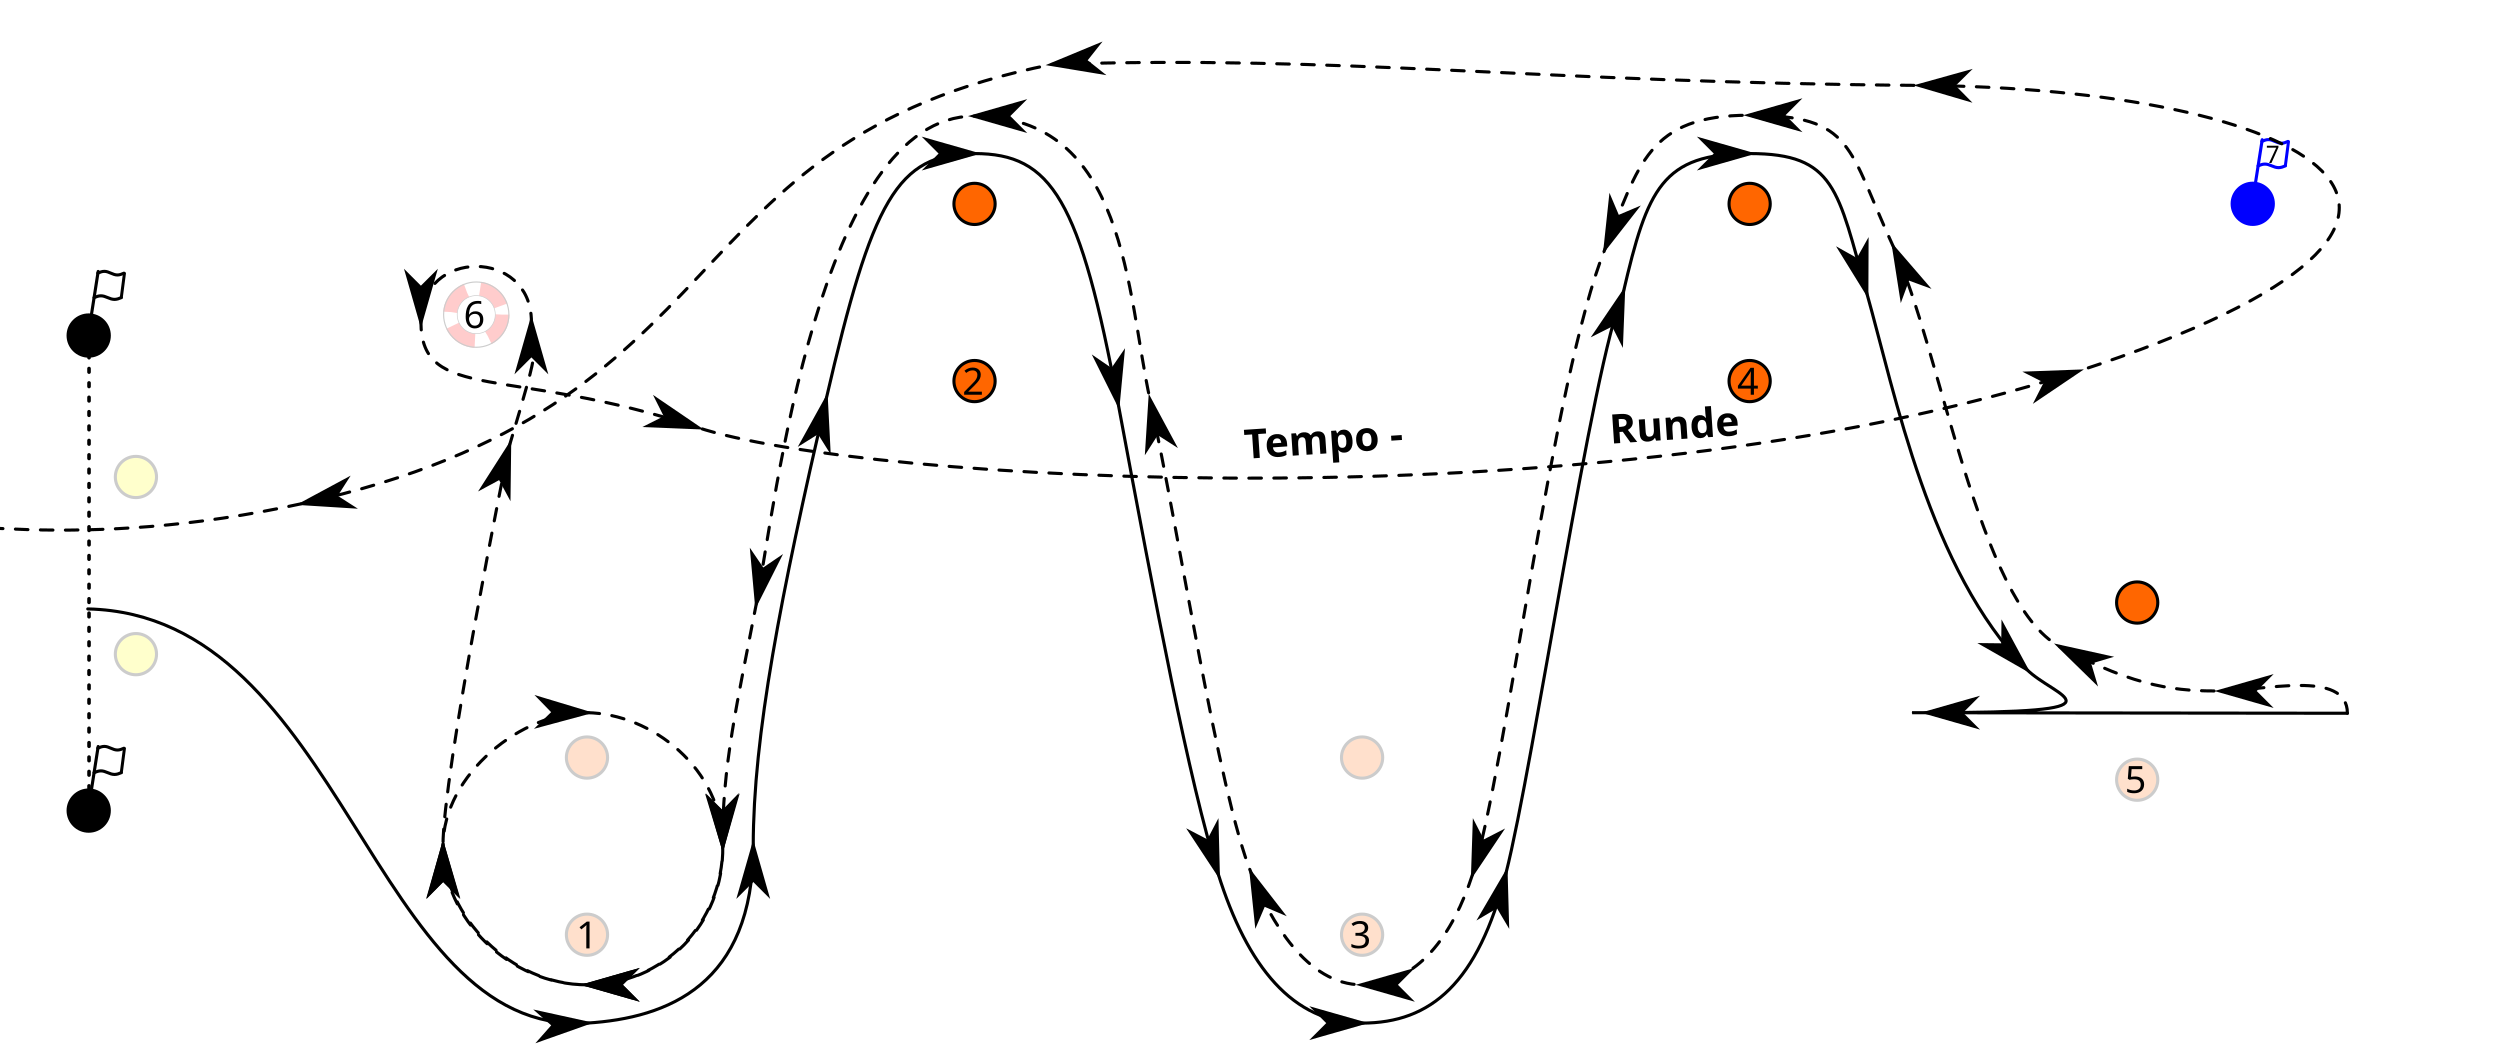
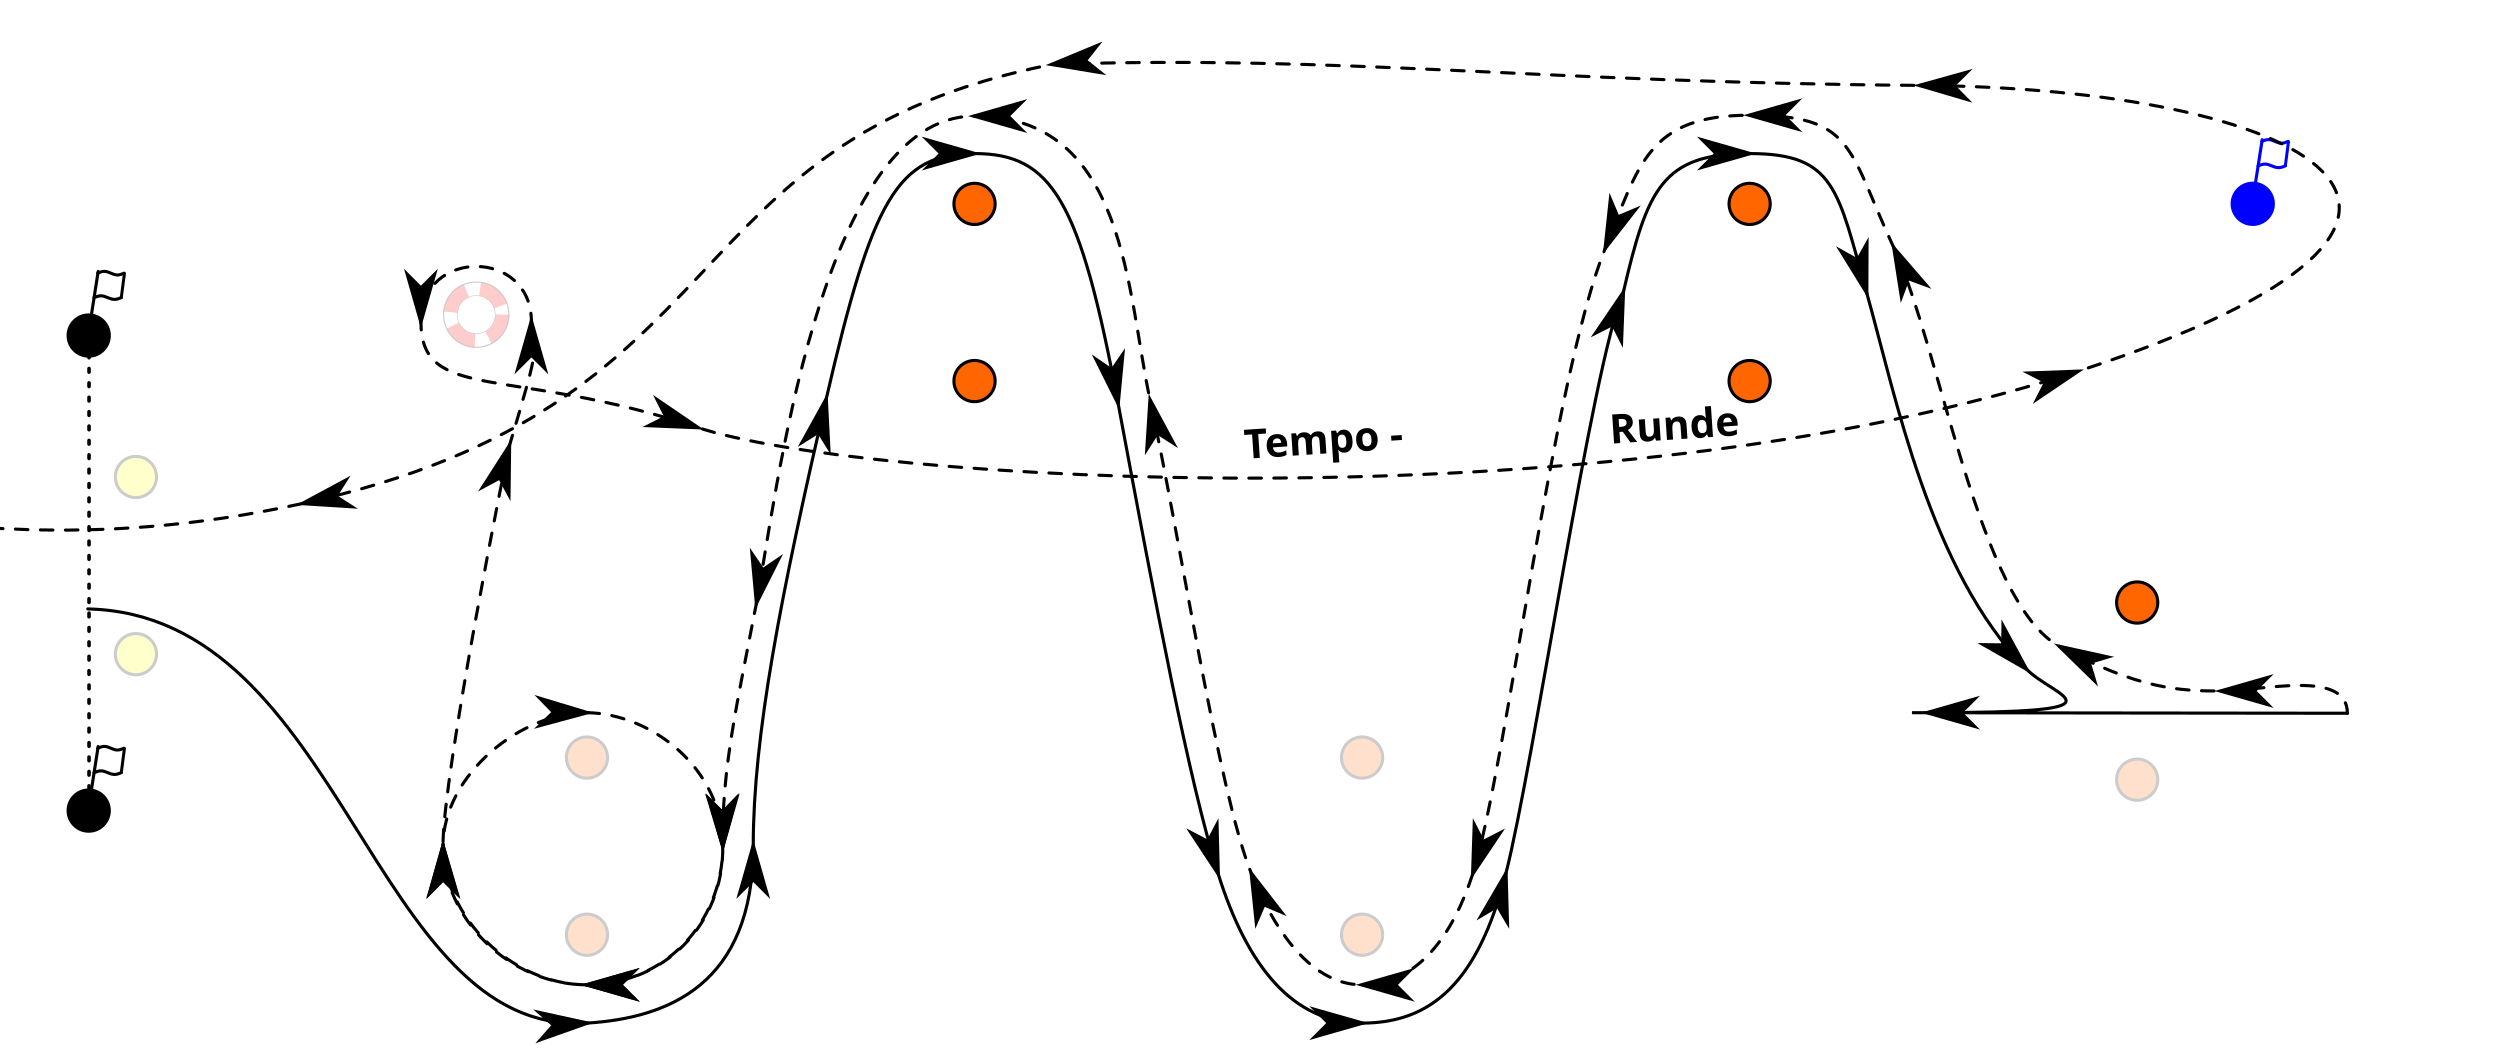
<svg xmlns="http://www.w3.org/2000/svg" version="1.0" id="svg3641" height="360.829" width="853.326" style="enable-background:new" xml:space="preserve">
  <defs id="arrows">
    <marker id="RazorWire" refX="0" refY="0" orient="auto" style="overflow:visible">
      <path id="path5527" style="fill:#34ff00;fill-opacity:1;fill-rule:evenodd;stroke:#34ff00;stroke-width:0.085pt;stroke-opacity:1" d="M 0.019,-0.632 V 0.595 L -6.621,2.568 H 9.113 L 2.979,0.595 V -0.632 L 9.166,-2.472 H -6.594 Z" />
    </marker>
    <marker orient="auto" refY="0" refX="0" id="Scissors" style="overflow:visible">
      <path id="schere" d="M 9.696,-3.847 C 8.661,-5.095 6.794,-5.052 5.4,-4.515 l -8.76,3.283 c -2.548,-1.394 -5.065,-0.995 -5.065,-1.673 0,-0.53 0.487,-0.414 0.414,-1.795 -0.07,-1.326 -1.454,-2.307 -2.763,-2.22 -1.309,-0.008 -2.666,0.995 -2.678,2.379 -0.098,1.393 1.074,2.688 2.461,2.779 1.624,0.242 4.499,-0.742 5.848,1.676 C -6.148,1.766 -7.931,1.771 -9.543,1.679 -10.882,1.602 -12.489,1.985 -13.128,3.301 c -0.617,1.261 -0.012,3.056 1.405,3.442 1.43,0.525 3.393,-0.138 3.733,-1.782 0.262,-1.267 -0.635,-1.862 -0.291,-2.322 0.26,-0.347 1.91,-0.146 4.85,-1.466 L 6.055,4.515 C 7.253,4.85 8.718,4.839 9.78,3.66 L -0.055,-0.057 Z M -9.832,-5.874 c 1.381,0.771 1.268,2.862 -0.167,3.268 -1.298,0.452 -2.956,-0.81 -2.542,-2.216 0.242,-1.154 1.764,-1.579 2.709,-1.052 z m 0.06,8.552 c 1.441,0.532 1.196,2.97 -0.269,3.298 -0.972,0.337 -2.361,-0.148 -2.459,-1.293 -0.189,-1.392 1.446,-2.65 2.728,-2.005 z" style="fill:#34ff00;fill-opacity:1;stroke:#34ff00;stroke-width:1.067;stroke-opacity:1" />
    </marker>
    <marker orient="auto" refY="0" refX="0" id="Legs" style="overflow:visible">
      <g id="g5494" transform="scale(-0.7)" style="fill:#34ff00;fill-opacity:1;stroke:#34ff00;stroke-opacity:1">
        <g id="g5496" transform="matrix(0,-1,-1,0,22.0892,22.73484)" style="fill:#34ff00;fill-opacity:1;stroke:#34ff00;stroke-opacity:1">
          <path id="path5498" d="m 22.636,22.054 c -7.371,5.036 -2.618,7.047 -6.23,14.339" style="fill:#34ff00;fill-opacity:1;fill-rule:evenodd;stroke:#34ff00;stroke-width:1.067pt;stroke-opacity:1" />
          <path id="path5500" d="m 22.825,21.918 c -1.451,8.904 3.772,9.355 4.805,14.747" style="fill:#34ff00;fill-opacity:1;fill-rule:evenodd;stroke:#34ff00;stroke-width:1.067pt;stroke-opacity:1" />
        </g>
        <path id="path5502" d="m -15.029,-7.181 -0.984,4.313 4.227,-1.305 z" style="fill:#34ff00;fill-opacity:1;fill-rule:evenodd;stroke:#34ff00;stroke-width:1.067pt;stroke-opacity:1" />
        <path id="path5504" d="m -16.23,4.861 1.999,3.946 2.418,-3.704 z" style="fill:#34ff00;fill-opacity:1;fill-rule:evenodd;stroke:#34ff00;stroke-width:1.067pt;stroke-opacity:1" />
      </g>
    </marker>
    <linearGradient id="linearGradient5477">
      <stop style="stop-color:#57e307;stop-opacity:1;" offset="0" id="stop5479" />
    </linearGradient>
    <marker style="overflow:visible" id="Arrow1Lend" refX="0" refY="0" orient="auto">
      <path style="fill-rule:evenodd;stroke:#000000;stroke-width:0.853pt;marker-start:none" d="M -10.667,0 -14.933,4.267 0,0 -14.933,-4.267 Z" id="path3104" />
    </marker>
    <marker style="overflow:visible" id="Arrow1Lstart" refX="0" refY="0" orient="auto">
      <path style="fill-rule:evenodd;stroke:#000000;stroke-width:0.853pt;marker-start:none" d="M 10.667,0 14.933,-4.267 0,0 14.933,4.267 Z" id="path3282" />
    </marker>
    <marker style="overflow:visible" id="Arrow1Lstart-7" refX="0" refY="0" orient="auto">
      <path style="fill-rule:evenodd;stroke:#000000;stroke-width:0.853pt;marker-start:none" d="M 10.667,0 14.933,-4.267 0,0 14.933,4.267 Z" id="path3282-4" />
    </marker>
    <marker style="overflow:visible" id="Arrow1Lend-6" refX="0" refY="0" orient="auto">
      <path style="fill-rule:evenodd;stroke:#000000;stroke-width:0.853pt;marker-start:none" d="M -10.667,0 -14.933,4.267 0,0 -14.933,-4.267 Z" id="path3104-0" />
    </marker>
  </defs>
  <g transform="translate(-215.4445,-435.3955)" style="display:inline" id="Parcours">
    <defs id="defs2076" />
    <g id="g1" />
    <g id="layer6" style="display:inline">
      <g transform="translate(18.94796,85.04597)" id="Zeitnahme" style="display:inline">
        <g id="g13156" transform="translate(-177.6378,-94.48819)">
          <path style="fill:#000000;fill-opacity:1;stroke:#000000;stroke-width:1.762" d="m 411.087,559.37 c 0,-3.685 -2.986,-6.678 -6.678,-6.678 -3.683,0 -6.678,2.987 -6.678,6.678 0,3.685 2.987,6.678 6.678,6.678 3.685,0 6.678,-2.987 6.678,-6.678 z" id="Zeit_oben" />
        </g>
        <g id="g13172" transform="translate(-177.6378,67.66194)">
          <path style="fill:#000000;fill-opacity:1;stroke:#000000;stroke-width:1.762" d="m 411.087,559.37 c 0,-3.685 -2.986,-6.678 -6.678,-6.678 -3.683,0 -6.678,2.987 -6.678,6.678 0,3.685 2.987,6.678 6.678,6.678 3.685,0 6.678,-2.987 6.678,-6.678 z" id="Zeit_unten" />
        </g>
        <path style="fill:none;stroke:#000000;stroke-width:1.228;stroke-linecap:round;stroke-linejoin:miter;stroke-miterlimit:4;stroke-dasharray:1.228, 3.684;stroke-dashoffset:0;stroke-opacity:1" d="m 226.886,466.315 c 0,23.379 0,46.759 0,70.138 0,19.991 0,67.885 0,87.271" id="path14169" />
      </g>
      <g transform="translate(113.4362,157.2769)" id="Tor1" opacity="0.2" style="display:inline;fill:#ff6600">
        <path style="fill:#ff6600;stroke:#000000;stroke-width:1.056" d="m 309.393,536.693 c 0,-3.883 -3.149,-7.032 -7.031,-7.032 -3.881,0 -7.031,3.148 -7.031,7.032 0,3.883 3.15,7.031 7.031,7.031 3.882,0 7.031,-3.147 7.031,-7.031 z" id="Tor1_innen" />
        <path style="fill:#ff6600;stroke:#000000;stroke-width:1.056" d="m 309.393,597.166 c 0,-3.883 -3.149,-7.032 -7.031,-7.032 -3.881,0 -7.031,3.148 -7.031,7.032 0,3.883 3.15,7.031 7.031,7.031 3.882,0 7.031,-3.147 7.031,-7.031 z" id="Tor1_aussen" />
      </g>
      <g transform="translate(226.8221,-31.69941)" id="Tor2" style="display:inline;fill:#ff6600">
        <path style="fill:#ff6600;stroke:#000000;stroke-width:1.056" d="m 328.291,536.693 c 0,-3.883 -3.149,-7.032 -7.031,-7.032 -3.881,0 -7.031,3.148 -7.031,7.032 0,3.883 3.15,7.031 7.031,7.031 3.882,0 7.031,-3.147 7.031,-7.031 z" id="Tor2_aussen" />
        <path style="fill:#ff6600;stroke:#000000;stroke-width:1.056" d="m 328.291,597.166 c 0,-3.883 -3.149,-7.032 -7.031,-7.032 -3.881,0 -7.031,3.148 -7.031,7.032 0,3.883 3.15,7.031 7.031,7.031 3.882,0 7.031,-3.147 7.031,-7.031 z" id="Tor2_innen" />
      </g>
      <g transform="translate(340.2078,157.2769)" id="Tor3" opacity="0.2" style="display:inline;fill:#ff6600">
        <path style="fill:#ff6600;stroke:#000000;stroke-width:1.056" d="m 347.189,536.693 c 0,-3.883 -3.149,-7.032 -7.031,-7.032 -3.881,0 -7.031,3.148 -7.031,7.032 0,3.883 3.15,7.031 7.031,7.031 3.882,0 7.031,-3.147 7.031,-7.031 z" id="Tor3_innen" />
        <path style="fill:#ff6600;stroke:#000000;stroke-width:1.056" d="m 347.189,597.166 c 0,-3.883 -3.149,-7.032 -7.031,-7.032 -3.881,0 -7.031,3.148 -7.031,7.032 0,3.883 3.15,7.031 7.031,7.031 3.882,0 7.031,-3.147 7.031,-7.031 z" id="Tor3_aussen" />
      </g>
      <g transform="translate(453.5935,-31.69941)" id="Tor4" style="display:inline;fill:#ff6600">
        <path style="fill:#ff6600;stroke:#000000;stroke-width:1.056" d="m 366.086,536.693 c 0,-3.883 -3.149,-7.032 -7.031,-7.032 -3.881,0 -7.031,3.148 -7.031,7.032 0,3.883 3.15,7.031 7.031,7.031 3.882,0 7.031,-3.147 7.031,-7.031 z" id="Tor4_aussen" />
        <path style="fill:#ff6600;stroke:#000000;stroke-width:1.056" d="m 366.086,597.166 c 0,-3.883 -3.149,-7.032 -7.031,-7.032 -3.881,0 -7.031,3.148 -7.031,7.032 0,3.883 3.15,7.031 7.031,7.031 3.882,0 7.031,-3.147 7.031,-7.031 z" id="Tor4_innen" />
      </g>
      <g transform="translate(566.9793,104.3635)" id="Tor5" style="display:inline;fill:#ff6600">
        <path style="fill:#ff6600;stroke:#000000;stroke-width:1.056" d="m 384.984,536.693 c 0,-3.883 -3.149,-7.032 -7.031,-7.032 -3.881,0 -7.031,3.148 -7.031,7.032 0,3.883 3.15,7.031 7.031,7.031 3.882,0 7.031,-3.147 7.031,-7.031 z" id="Tor5_oben" />
        <path style="fill:#ff6600;stroke:#000000;stroke-width:1.056" d="m 384.984,597.166 c 0,-3.883 -3.149,-7.032 -7.031,-7.032 -3.881,0 -7.031,3.148 -7.031,7.032 0,3.883 3.15,7.031 7.031,7.031 3.882,0 7.031,-3.147 7.031,-7.031 z" id="Tor5_unten" opacity="0.2" />
      </g>
      <g transform="translate(18.94796,138.3793)" id="Schikane" opacity="0.2" style="display:inline">
        <g style="fill:none" id="Ring">
          <ellipse id="path8826" style="fill:none;stroke:#ff0000;stroke-width:4.821;stroke-linecap:butt;stroke-linejoin:round;stroke-miterlimit:4;stroke-dasharray:9.643, 4.821;stroke-dashoffset:0;stroke-opacity:1" cx="359.055" cy="404.409" rx="8.928" ry="8.928" />
          <ellipse style="display:inline;fill:none;stroke:#000000;stroke-width:0.229;stroke-linecap:round;stroke-linejoin:round;stroke-miterlimit:4;stroke-dasharray:none;stroke-dashoffset:0;stroke-opacity:1" id="path3620" cx="359.055" cy="404.409" rx="6.5" ry="6.5" />
          <ellipse style="display:inline;fill:none;stroke:#000000;stroke-width:0.393;stroke-linecap:round;stroke-linejoin:round;stroke-miterlimit:4;stroke-dasharray:none;stroke-dashoffset:0;stroke-opacity:1" id="path2733" cx="359.055" cy="404.409" rx="11.142" ry="11.142" />
        </g>
      </g>
      <g transform="translate(-40.52031,61.51377)" id="StartZiel" opacity="0.2" style="display:inline">
        <path style="fill:#ffff00;stroke:#000000;stroke-width:1.056" d="m 309.393,536.693 c 0,-3.883 -3.149,-7.032 -7.031,-7.032 -3.881,0 -7.031,3.148 -7.031,7.032 0,3.883 3.15,7.031 7.031,7.031 3.882,0 7.031,-3.147 7.031,-7.031 z" id="StartZiel_oben" />
        <path style="fill:#ffff00;stroke:#000000;stroke-width:1.056" d="m 309.393,597.166 c 0,-3.883 -3.149,-7.032 -7.031,-7.032 -3.881,0 -7.031,3.148 -7.031,7.032 0,3.883 3.15,7.031 7.031,7.031 3.882,0 7.031,-3.147 7.031,-7.031 z" id="StartZiel_unten" />
      </g>
    </g>
  </g>
  <g transform="translate(-215.4445,-435.3955)" style="display:inline" id="ParcoursLabel">
    <defs id="defs2832" />
    <g id="g3113" style="display:inline">
-       <text xml:space="preserve" style="font-style:normal;font-weight:normal;font-size:12.8px;line-height:0%;font-family:'Arial Black';display:inline;fill:#000000;fill-opacity:1;stroke:none;stroke-width:1.067" x="373.691" y="547.37" id="Nummer_Schikane">
+       <text xml:space="preserve" style="font-style:normal;font-weight:normal;font-size:12.8px;line-height:0%;font-family:'Arial Black';display:inline;fill:#000000;fill-opacity:1;stroke:none;stroke-width:1.067" x="373.691" y="547.37" id="Nummer_Schikane" opacity="0">
        <tspan id="tspan3032" x="373.691" y="547.37" style="font-size:12.8px;line-height:1.25;stroke-width:1.067">6</tspan>
      </text>
-       <text xml:space="preserve" style="font-style:normal;font-weight:normal;font-size:12.8px;line-height:0%;font-family:'Arial Black';display:inline;fill:#000000;fill-opacity:1;stroke:none;stroke-width:1.067" x="412.13" y="759.102" id="Nummer_Tor1">
+       <text xml:space="preserve" style="font-style:normal;font-weight:normal;font-size:12.8px;line-height:0%;font-family:'Arial Black';display:inline;fill:#000000;fill-opacity:1;stroke:none;stroke-width:1.067" x="412.13" y="759.102" id="Nummer_Tor1" opacity="0">
        <tspan id="tspan3036" x="412.13" y="759.102" style="font-size:12.8px;line-height:1.25;stroke-width:1.067">1</tspan>
      </text>
-       <text xml:space="preserve" style="font-style:normal;font-weight:normal;font-size:12.8px;line-height:0%;font-family:'Arial Black';display:inline;fill:#000000;fill-opacity:1;stroke:none;stroke-width:1.067" x="808.383" y="570.125" id="Nummer_Tor4">
+       <text xml:space="preserve" style="font-style:normal;font-weight:normal;font-size:12.8px;line-height:0%;font-family:'Arial Black';display:inline;fill:#000000;fill-opacity:1;stroke:none;stroke-width:1.067" x="808.383" y="570.125" id="Nummer_Tor4" opacity="0">
        <tspan id="tspan3040" x="808.383" y="570.125" style="font-size:12.8px;line-height:1.25;stroke-width:1.067">4</tspan>
      </text>
-       <text xml:space="preserve" style="font-style:normal;font-weight:normal;font-size:12.8px;line-height:0%;font-family:'Arial Black';display:inline;fill:#000000;fill-opacity:1;stroke:none;stroke-width:1.067" x="940.704" y="706.032" id="Nummer_Tor5">
+       <text xml:space="preserve" style="font-style:normal;font-weight:normal;font-size:12.8px;line-height:0%;font-family:'Arial Black';display:inline;fill:#000000;fill-opacity:1;stroke:none;stroke-width:1.067" x="940.704" y="706.032" id="Nummer_Tor5" opacity="0">
        <tspan id="tspan3044" x="940.704" y="706.032" style="font-size:12.8px;line-height:1.25;stroke-width:1.067">5</tspan>
      </text>
-       <text xml:space="preserve" style="font-style:normal;font-weight:normal;font-size:12.8px;line-height:0%;font-family:'Arial Black';display:inline;fill:#000000;fill-opacity:1;stroke:none;stroke-width:1.067" x="676.131" y="759.024" id="Nummer_Tor3">
+       <text xml:space="preserve" style="font-style:normal;font-weight:normal;font-size:12.8px;line-height:0%;font-family:'Arial Black';display:inline;fill:#000000;fill-opacity:1;stroke:none;stroke-width:1.067" x="676.131" y="759.024" id="Nummer_Tor3" opacity="0">
        <tspan id="tspan3048" x="676.131" y="759.024" style="font-size:12.8px;line-height:1.25;stroke-width:1.067">3</tspan>
      </text>
      <g transform="translate(579.9631,-35.51099)" id="Speedboje_oben" style="display:inline">
        <path id="path3052" d="m 411.087,540.472 c 0,-3.685 -2.986,-6.678 -6.678,-6.678 -3.683,0 -6.678,2.987 -6.678,6.678 0,3.685 2.987,6.678 6.678,6.678 3.685,0 6.678,-2.987 6.678,-6.678 z" style="fill:#0000ff;fill-opacity:1;stroke:#0000ff;stroke-width:1.762" />
        <g style="stroke:#0000ff" id="g3062">
          <path id="path3054" d="m 407.511,519.18 c 0.372,-0.161 0.745,-0.325 1.117,-0.438 0.372,-0.114 0.744,-0.181 1.117,-0.181 0.372,0 0.744,0.063 1.117,0.181 0.372,0.113 0.744,0.273 1.116,0.438 0.369,0.16 0.745,0.321 1.117,0.434 0.369,0.114 0.745,0.181 1.117,0.181 0.368,0 0.745,-0.064 1.117,-0.181 0.368,-0.113 0.744,-0.274 1.117,-0.434" style="fill:none;stroke:#0000ff;stroke-width:1.052;stroke-linecap:round;stroke-linejoin:round" />
          <path id="path3056" d="m 407.643,518.601 -2.7,17.3 v 0.258 0" style="fill:none;stroke:#0000ff;stroke-width:1.067;stroke-linecap:round;stroke-linejoin:round" />
          <path id="path3058" d="m 406.246,527.522 c 0.384,-0.158 0.775,-0.317 1.163,-0.429 0.383,-0.113 0.775,-0.179 1.163,-0.179 0.383,0 0.774,0.062 1.163,0.179 0.387,0.112 0.774,0.271 1.163,0.429 0.387,0.159 0.774,0.317 1.162,0.433 0.388,0.109 0.775,0.175 1.163,0.175 0.388,0 0.775,-0.062 1.163,-0.175 0.387,-0.112 0.775,-0.271 1.163,-0.433" style="fill:none;stroke:#0000ff;stroke-width:1.067;stroke-linecap:round;stroke-linejoin:round" />
          <path id="path3060" d="m 416.604,519.31 -1.039,7.969 v 0.12 0" style="fill:none;stroke:#0000ff;stroke-width:1.024;stroke-linecap:round" />
        </g>
-         <text xml:space="preserve" style="font-style:normal;font-weight:normal;font-size:12.8px;line-height:0%;font-family:'Arial Black';fill:#000000;fill-opacity:1;stroke:none;stroke-width:1.067" x="408.873" y="526.543" id="Nummer_Speedboje_oben">
+         <text xml:space="preserve" style="font-style:normal;font-weight:normal;font-size:12.8px;line-height:0%;font-family:'Arial Black';fill:#000000;fill-opacity:1;stroke:none;stroke-width:1.067" x="408.873" y="526.543" id="Nummer_Speedboje_oben" opacity="0">
          <tspan id="tspan3064" x="408.873" y="526.543" style="font-size:8.242px;line-height:1.25;stroke-width:1.067">7</tspan>
        </text>
      </g>
-       <text xml:space="preserve" style="font-style:normal;font-weight:normal;font-size:12.8px;line-height:0%;font-family:'Arial Black';display:inline;fill:#000000;fill-opacity:1;stroke:none;stroke-width:1.067" x="543.926" y="570.125" id="Nummer_Tor2">
+       <text xml:space="preserve" style="font-style:normal;font-weight:normal;font-size:12.8px;line-height:0%;font-family:'Arial Black';display:inline;fill:#000000;fill-opacity:1;stroke:none;stroke-width:1.067" x="543.926" y="570.125" id="Nummer_Tor2" opacity="0">
        <tspan id="tspan3088" x="543.926" y="570.125" style="font-size:12.8px;line-height:1.25;stroke-width:1.067">2</tspan>
      </text>
      <g id="Zeit_oben_Flagge">
        <path id="path3092" d="m 248.821,528.636 c 0.372,-0.161 0.745,-0.325 1.117,-0.438 0.372,-0.114 0.744,-0.181 1.117,-0.181 0.372,0 0.744,0.063 1.117,0.181 0.372,0.113 0.744,0.273 1.116,0.438 0.369,0.16 0.745,0.321 1.117,0.434 0.369,0.114 0.745,0.181 1.117,0.181 0.368,0 0.745,-0.064 1.117,-0.181 0.368,-0.113 0.744,-0.274 1.117,-0.434" style="display:inline;fill:none;stroke:#000000;stroke-width:1.052;stroke-linecap:round;stroke-linejoin:round" />
        <path id="path3094" d="m 248.953,528.057 -2.7,17.3 v 0.258 0" style="display:inline;fill:none;stroke:#000000;stroke-width:1.067;stroke-linecap:round;stroke-linejoin:round" />
        <path id="path3096" d="m 247.556,536.977 c 0.384,-0.158 0.775,-0.317 1.163,-0.429 0.383,-0.113 0.775,-0.179 1.163,-0.179 0.383,0 0.774,0.062 1.163,0.179 0.387,0.112 0.774,0.271 1.163,0.429 0.387,0.159 0.774,0.317 1.162,0.433 0.388,0.109 0.775,0.175 1.163,0.175 0.388,0 0.775,-0.062 1.163,-0.175 0.387,-0.112 0.775,-0.271 1.163,-0.433" style="display:inline;fill:none;stroke:#000000;stroke-width:1.067;stroke-linecap:round;stroke-linejoin:round" />
        <path id="path3098" d="m 257.914,528.766 -1.039,7.969 v 0.12 0" style="display:inline;fill:none;stroke:#000000;stroke-width:1.024;stroke-linecap:round" />
      </g>
      <g id="Zeit_unten_Flagge">
        <path id="path3102" d="m 248.821,690.786 c 0.372,-0.161 0.745,-0.325 1.117,-0.438 0.372,-0.114 0.744,-0.181 1.117,-0.181 0.372,0 0.744,0.063 1.117,0.181 0.372,0.113 0.744,0.273 1.116,0.438 0.369,0.16 0.745,0.321 1.117,0.434 0.369,0.114 0.745,0.181 1.117,0.181 0.368,0 0.745,-0.064 1.117,-0.181 0.368,-0.113 0.744,-0.274 1.117,-0.434" style="display:inline;fill:none;stroke:#000000;stroke-width:1.052;stroke-linecap:round;stroke-linejoin:round" />
        <path id="path3105" d="m 248.953,690.207 -2.7,17.3 v 0.258 0" style="display:inline;fill:none;stroke:#000000;stroke-width:1.067;stroke-linecap:round;stroke-linejoin:round" />
        <path id="path3107" d="m 247.556,699.127 c 0.384,-0.158 0.775,-0.317 1.163,-0.429 0.383,-0.113 0.775,-0.179 1.163,-0.179 0.383,0 0.774,0.062 1.163,0.179 0.387,0.112 0.774,0.271 1.163,0.429 0.387,0.159 0.774,0.317 1.162,0.433 0.388,0.109 0.775,0.175 1.163,0.175 0.388,0 0.775,-0.062 1.163,-0.175 0.387,-0.112 0.775,-0.271 1.163,-0.433" style="display:inline;fill:none;stroke:#000000;stroke-width:1.067;stroke-linecap:round;stroke-linejoin:round" />
        <path id="path3109" d="m 257.914,690.916 -1.039,7.969 v 0.12 0" style="display:inline;fill:none;stroke:#000000;stroke-width:1.024;stroke-linecap:round" />
      </g>
    </g>
  </g>
  <g transform="translate(-215.4445,-435.3955)" style="display:inline" id="Klasse5">
    <text id="text3627" y="328.002" x="595.582" style="font-style:normal;font-weight:normal;font-size:12.8px;line-height:0%;font-family:Verdana;text-align:center;text-anchor:middle;display:inline;fill:#000000;fill-opacity:1;stroke:none;stroke-width:1.067" xml:space="preserve">
      <tspan style="font-weight:bold;font-size:38.4px;line-height:1.25;text-align:center;text-anchor:middle;stroke-width:1.067" y="328.002" x="595.582" id="tspan3629">DMYV-Jugend</tspan>
      <tspan id="tspan3631" style="font-weight:bold;font-size:38.4px;line-height:1.25;text-align:center;text-anchor:middle;stroke-width:1.067" y="376.002" x="595.582">Motorboot-Slalom</tspan>
      <tspan style="font-weight:bold;font-size:38.4px;line-height:1.25;text-align:center;text-anchor:middle;stroke-width:1.067" id="tspan3633" y="424.002" x="595.582">Klasse 5</tspan>
    </text>
    <g transform="rotate(-3.810403,2709.046,2396.514)" id="g3729" style="display:inline">
      <text xml:space="preserve" style="font-style:normal;font-weight:bold;font-size:12.8px;line-height:0%;font-family:Verdana;fill:#000000;fill-opacity:1;stroke:none;stroke-width:1.067" x="764.899" y="458.537" id="text3731">
        <tspan id="tspan3733" x="764.899" y="458.537" style="font-size:13.867px;line-height:1.25;stroke-width:1.067">Tempo -</tspan>
      </text>
      <text xml:space="preserve" style="font-style:normal;font-weight:bold;font-size:12.8px;line-height:0%;font-family:Verdana;fill:#000000;fill-opacity:1;stroke:none;stroke-width:1.067" x="889.699" y="461.668" id="text3735">
        <tspan id="tspan3737" x="889.699" y="461.668" style="font-size:13.867px;line-height:1.25;stroke-width:1.067">Runde</tspan>
      </text>
    </g>
    <text id="text3739" y="876.114" x="243.389" style="font-style:normal;font-weight:normal;font-size:12.8px;line-height:0%;font-family:Verdana;display:inline;fill:#000000;fill-opacity:1;stroke:none;stroke-width:1.067" xml:space="preserve">
      <tspan id="tspan3741" y="876.114" x="243.389" style="font-size:19.2px;line-height:1.25;stroke-width:1.067">Ablegen - Startlinie - in den Parcours, d.h. außen um die Tore 1 - 2 - 3 - 4 -</tspan>
      <tspan id="tspan3743" y="900.114" x="243.389" style="font-size:19.2px;line-height:1.25;stroke-width:1.067">rückwärts durch das Tor 5 - vorwärts wieder in den Parcours, d.h. außen um die Tore</tspan>
      <tspan id="tspan3745" y="924.114" x="243.389" style="font-size:19.2px;line-height:1.25;stroke-width:1.067">4 - 3 - 2 - schnelle Umkreisung des Tores 1 (das Tor 1 bleibt an der Steuerbordseite!) -</tspan>
      <tspan id="tspan3747" y="948.114" x="243.389" style="font-size:19.2px;line-height:1.25;stroke-width:1.067">Schikane an der Tonne 6 - Temporunde: innen an den Toren 2 und 4, um die</tspan>
      <tspan id="tspan3749" y="972.114" x="243.389" style="font-size:19.2px;line-height:1.25;stroke-width:1.067">Tonne 7, außen an den Toren 4 und 2 vorbei - Ziellinie - anlegen.</tspan>
    </text>
    <path id="path3751" d="m 1016.681,678.851 c 0,0 -181.32,-0.198 -143.404,-0.198 71.653,0 43.372,-5.128 33.803,-14.92 -33.088,-33.861 -44.668,-93.599 -54.502,-128.504 -9.872,-35.04 -10.65,-47.416 -39.929,-47.416 -29.812,0 -34.872,11.88 -43.129,47.416 -10.508,24.401 -30.555,161.066 -40.073,198.341 -9.518,37.275 -25.47,51.035 -49.082,51.043 -23.612,0.008 -39.206,-19.304 -49.152,-51.043 -10.037,-32.029 -21.125,-90.799 -34.136,-160.546 -12.974,-69.547 -22.613,-85.209 -49.026,-85.211 -26.413,-0.002 -34.918,15.862 -50.626,83.877 -15.475,67.003 -24.878,114.693 -24.878,152.523 0,47.333 -29.176,58.689 -56.749,60.4 -73.66,4.572 -82.717,-139.331 -170.394,-141.372" style="display:inline;fill:none;stroke:#000000;stroke-width:1.067;stroke-linecap:round;stroke-linejoin:round;stroke-miterlimit:4;stroke-dashoffset:0;stroke-opacity:1;marker-start:none;marker-mid:url(#Arrow1Lstart);marker-end:none" />
    <path id="path3753" d="m 169.627,612.629 c 24.841,0 73.032,11.238 149.14,-5.384 152.111,-33.376 123.013,-123.439 255.771,-149.87 99.633,-3.251 165.066,6.206 296.197,7.173 131.131,0.967 216.921,44.405 53.915,97.611 -163.006,53.206 -415.46,37.549 -471.036,19.162 -64.298,-21.273 -94.501,-8.297 -94.501,-36.17 0,-25.079 37.712,-25.079 37.712,0 0,15.274 4.503,2.236 -7.509,42.396 -0.751,2.51 -22.866,112.611 -22.661,136.631 0.205,24.02 23.209,47.369 49.143,47.369 25.935,0 46.349,-20.845 46.349,-47.333 0,-26.489 -24.35,-45.239 -46.349,-45.56 -21.999,-0.322 -49.143,20.946 -49.143,45.56 0,24.614 22.661,47.333 49.143,47.333 26.238,0 46.751,-20.67 46.349,-47.369 -0.402,-26.698 5.147,-49.682 11.52,-83.061 6.379,-33.415 21.319,-166.104 74.385,-166.104 52,0 51.944,60.216 59.962,96.944 10.26,46.997 23.2,133.323 34.557,161.613 6.376,15.882 18.898,37.977 37.795,37.977 18.898,0 31.048,-16.998 37.795,-37.977 11.287,-35.09 27.171,-168.907 45.228,-213.498 11.465,-28.313 14.471,-45.349 49.261,-45.349 35.856,0 33.335,10.943 49.263,45.349 15.928,34.406 28.897,121.045 56.564,136.008 26.846,14.518 40.856,15.184 55.013,15.184 13.99,0 43.19,-7.596 43.19,7.587" style="display:inline;fill:none;stroke:#000000;stroke-width:1.067;stroke-linecap:round;stroke-linejoin:round;stroke-miterlimit:4;stroke-dasharray:4.267, 4.267;stroke-dashoffset:0;stroke-opacity:1;marker-start:none;marker-mid:url(#Arrow1Lstart);marker-end:none" />
  </g>
  <g id="Export_Area" style="display:inline;opacity:1" transform="translate(-180.8124,-194.4877)">
    <g id="g2" />
    <g id="g3" />
  </g>
</svg>
